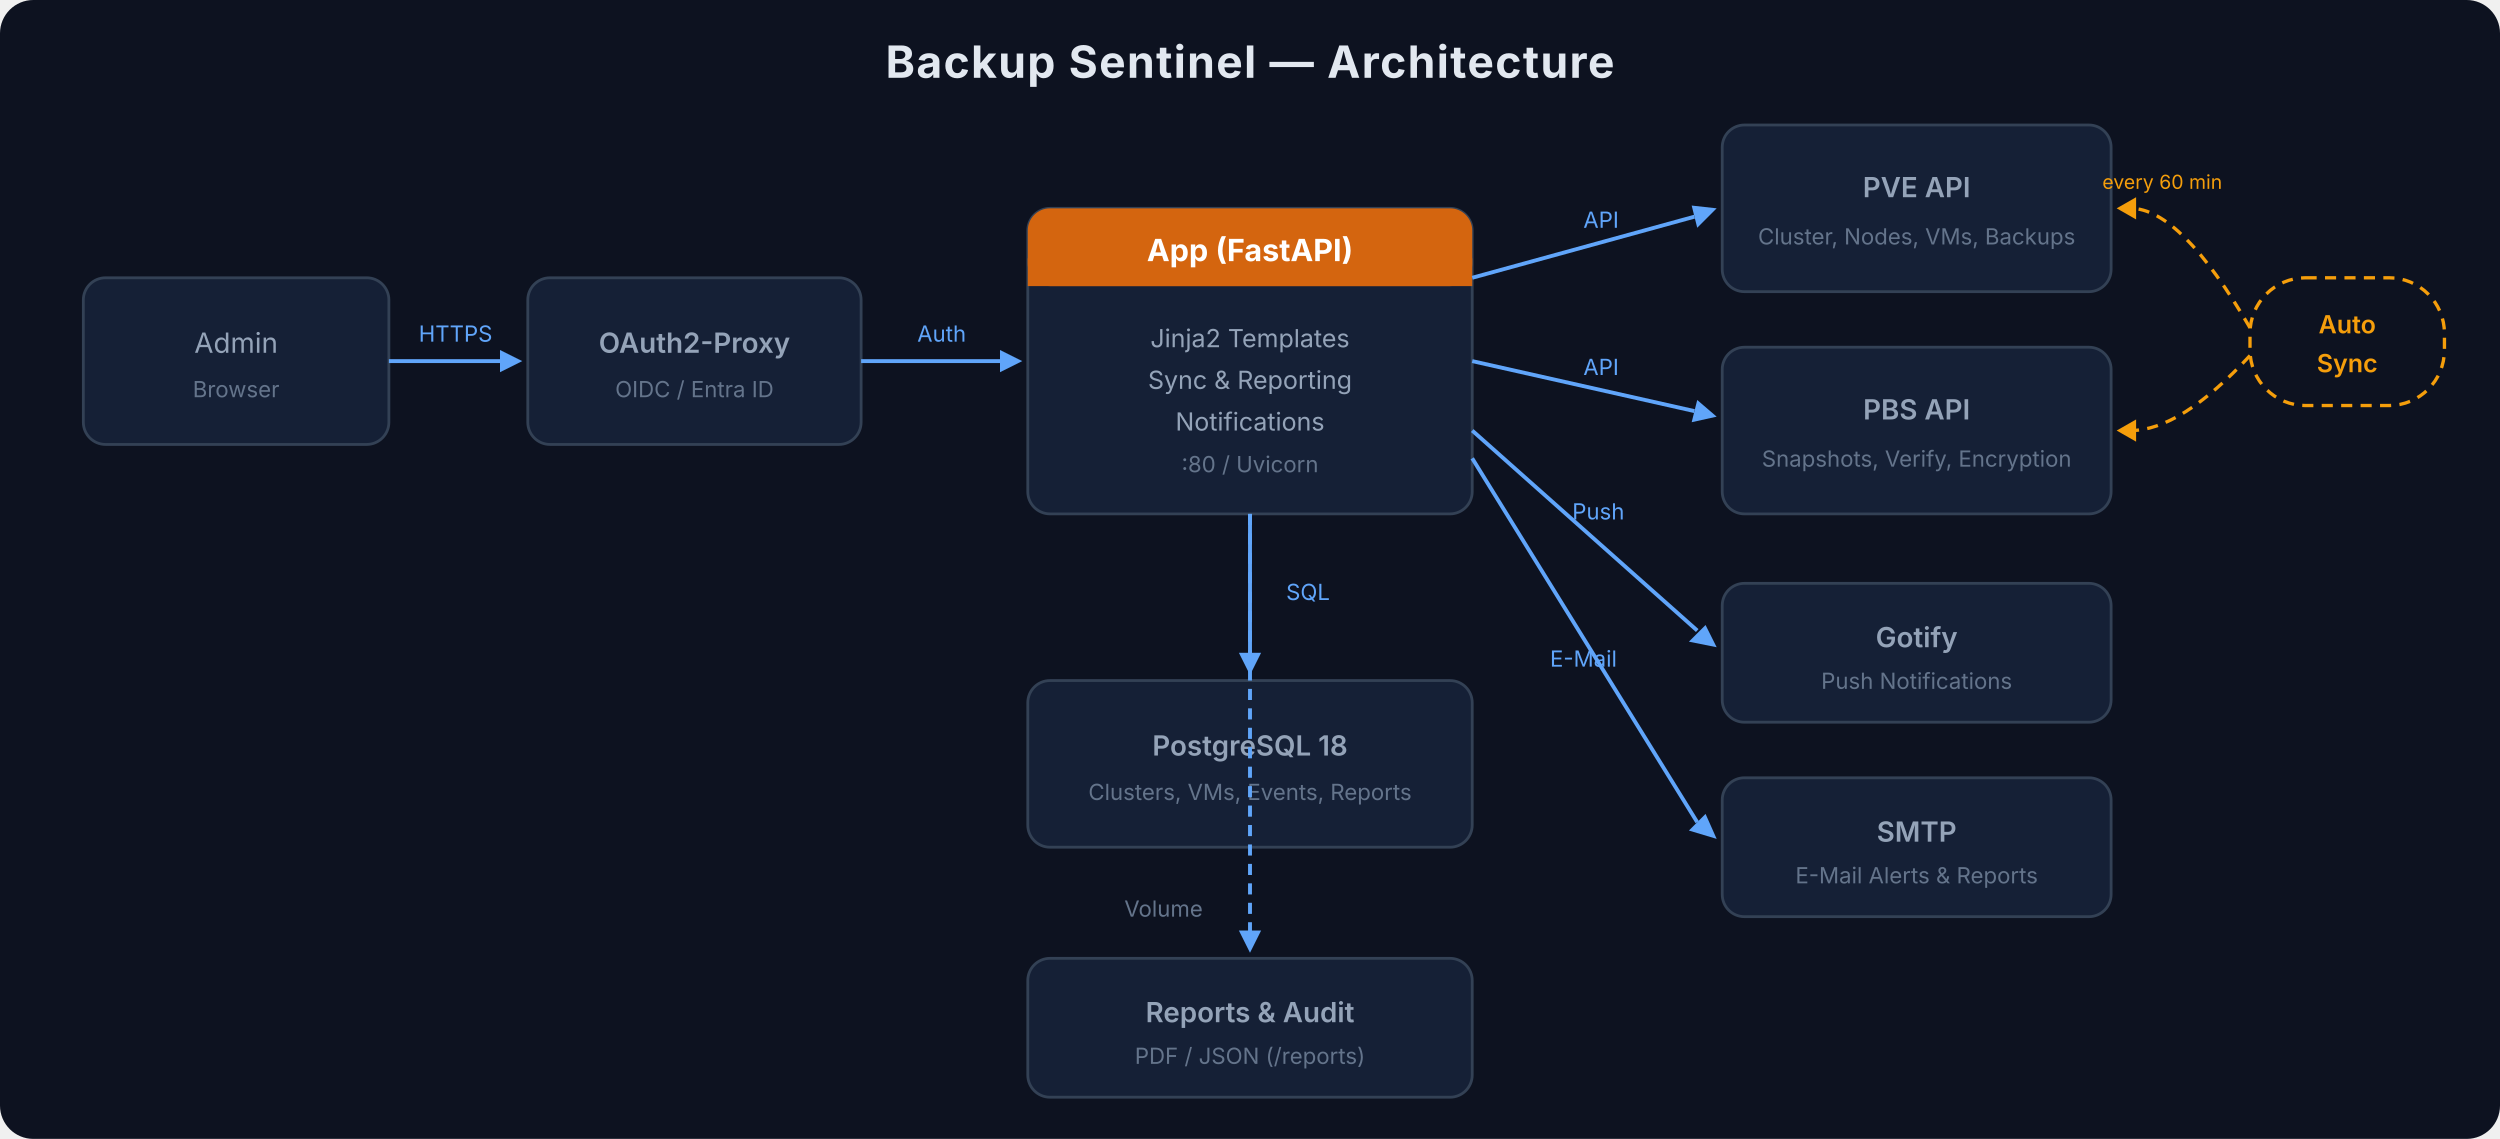
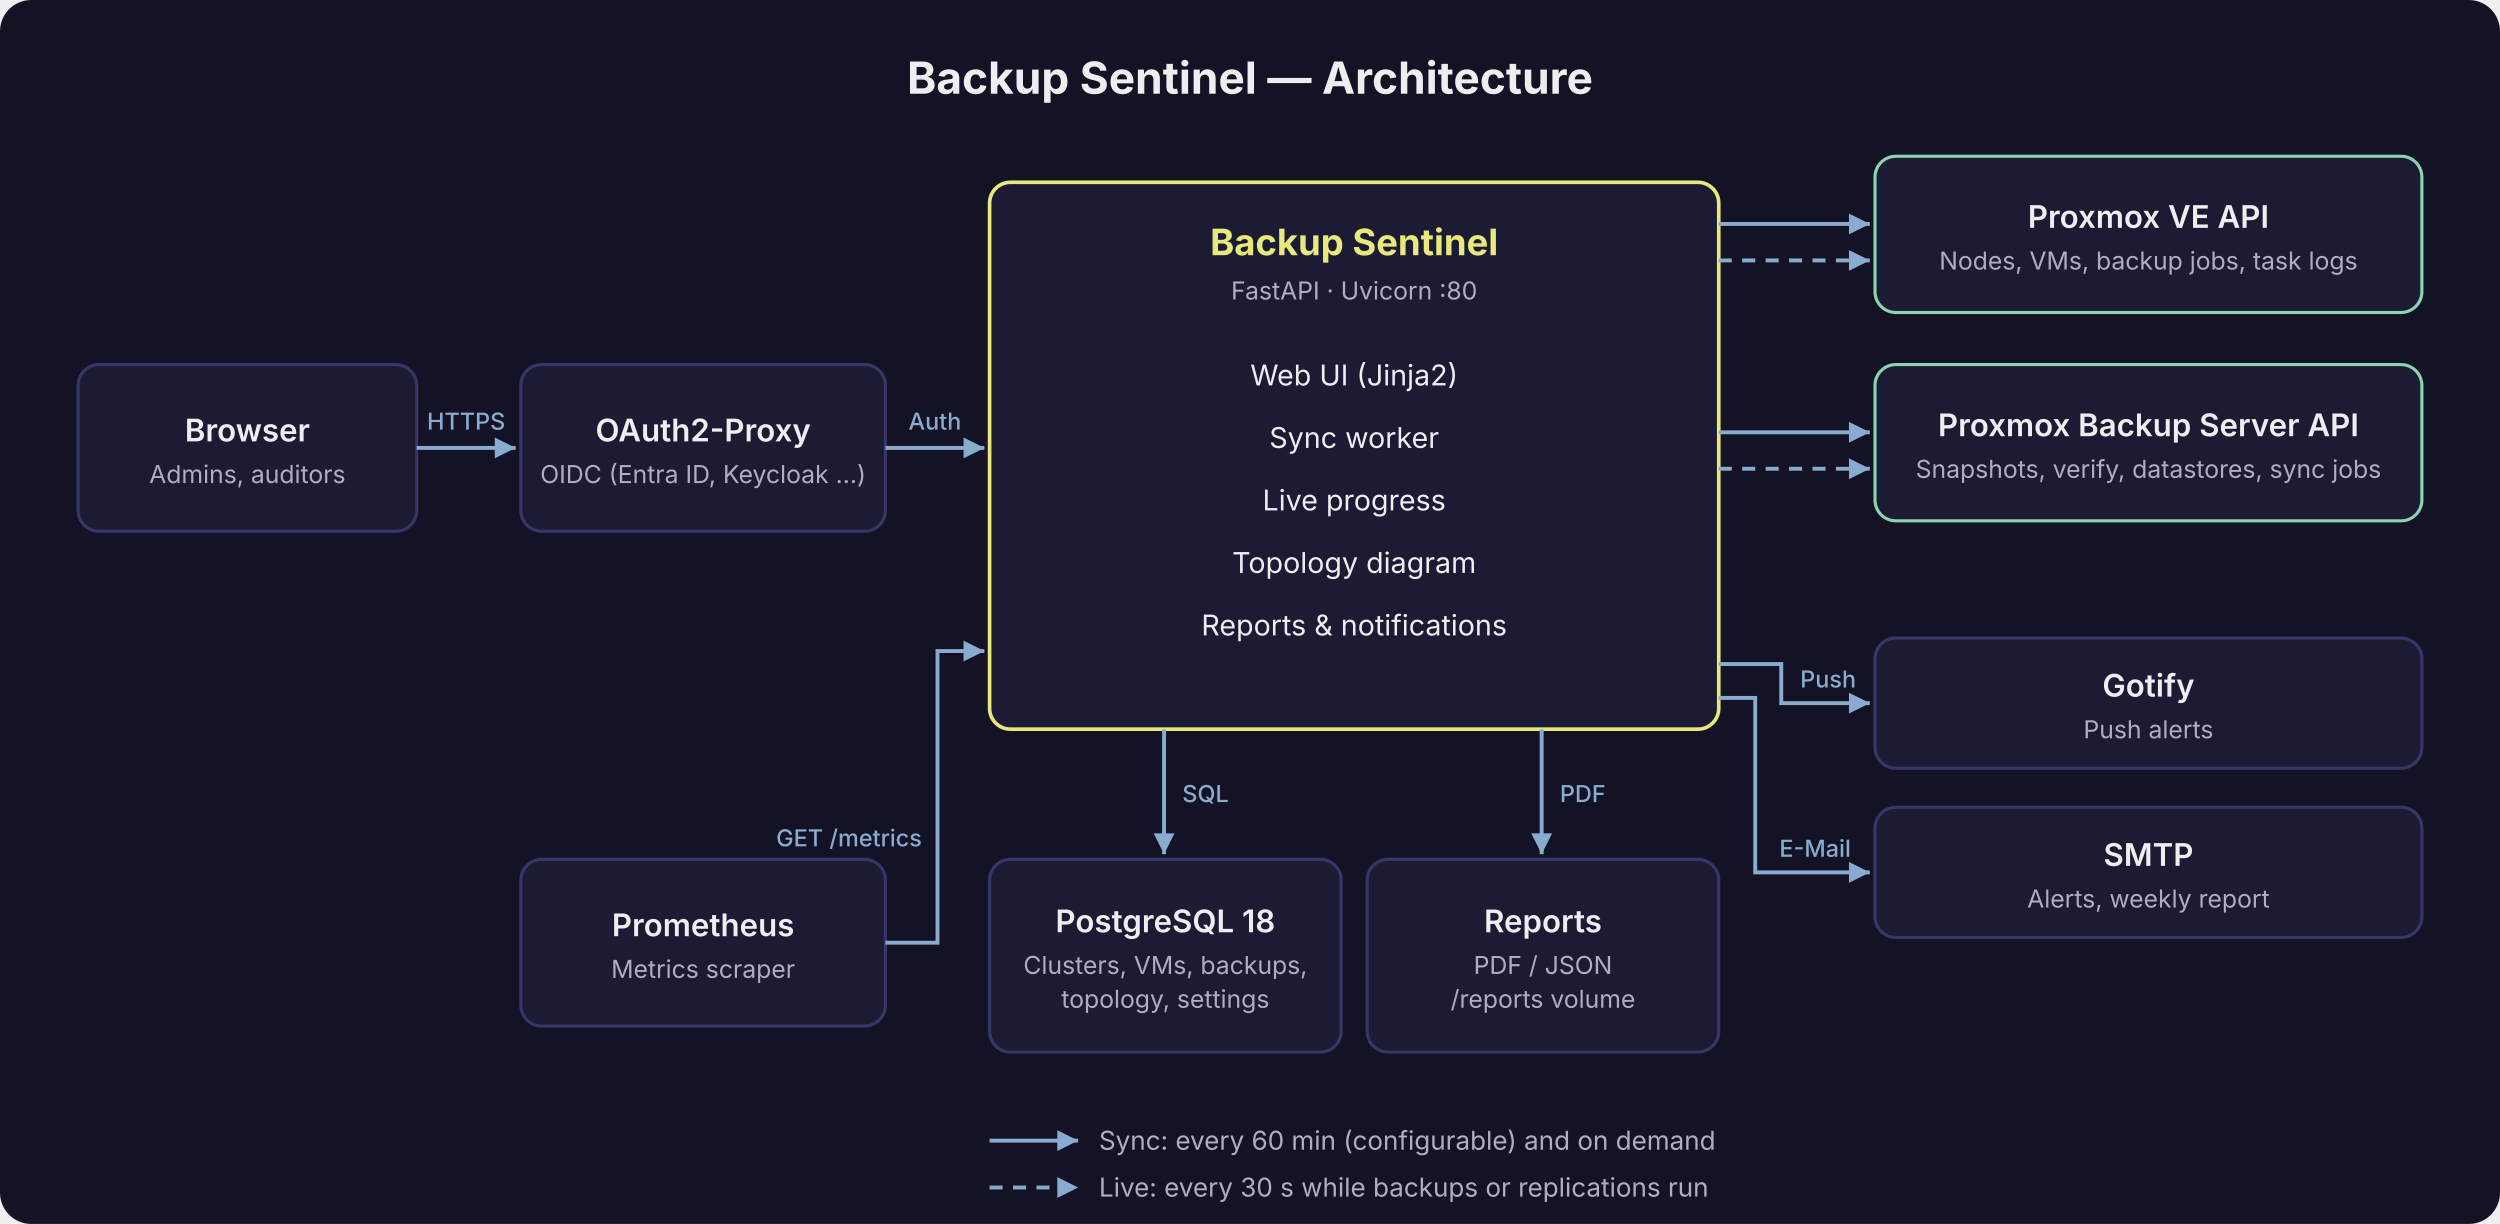
- <svg xmlns="http://www.w3.org/2000/svg" viewBox="0 0 900 410">
-   <rect width="900" height="410" rx="12" fill="#0d1220" />
-   <text x="450" y="28" text-anchor="middle" fill="#e2e8f0" font-family="Inter,Segoe UI,system-ui,sans-serif" font-size="16" font-weight="700" letter-spacing=".5">Backup Sentinel  —  Architecture</text>
-   <rect x="30" y="100" width="110" height="60" rx="8" fill="#152036" stroke="#334155" stroke-width="1" />
-   <text x="85" y="127" text-anchor="middle" fill="#94a3b8" font-family="Inter,system-ui,sans-serif" font-size="10">Admin</text>
-   <text x="85" y="143" text-anchor="middle" fill="#64748b" font-family="Inter,system-ui,sans-serif" font-size="8">Browser</text>
-   <rect x="190" y="100" width="120" height="60" rx="8" fill="#152036" stroke="#334155" stroke-width="1" />
-   <text x="250" y="127" text-anchor="middle" fill="#94a3b8" font-family="Inter,system-ui,sans-serif" font-size="10" font-weight="600">OAuth2-Proxy</text>
-   <text x="250" y="143" text-anchor="middle" fill="#64748b" font-family="Inter,system-ui,sans-serif" font-size="8">OIDC / Entra ID</text>
-   <rect x="370" y="75" width="160" height="110" rx="8" fill="#152036" stroke="#334155" stroke-width="1" />
-   <rect x="370" y="75" width="160" height="28" rx="8" fill="#d4650f" />
-   <rect x="370" y="93" width="160" height="10" fill="#d4650f" />
-   <text x="450" y="94" text-anchor="middle" fill="#fff" font-family="Inter,system-ui,sans-serif" font-size="11" font-weight="700">App (FastAPI)</text>
-   <text x="450" y="125" text-anchor="middle" fill="#94a3b8" font-family="Inter,system-ui,sans-serif" font-size="9">Jinja2 Templates</text>
-   <text x="450" y="140" text-anchor="middle" fill="#94a3b8" font-family="Inter,system-ui,sans-serif" font-size="9">Sync &amp; Reporting</text>
-   <text x="450" y="155" text-anchor="middle" fill="#94a3b8" font-family="Inter,system-ui,sans-serif" font-size="9">Notifications</text>
-   <text x="450" y="170" text-anchor="middle" fill="#64748b" font-family="Inter,system-ui,sans-serif" font-size="8">:80 / Uvicorn</text>
-   <rect x="370" y="245" width="160" height="60" rx="8" fill="#152036" stroke="#334155" stroke-width="1" />
-   <text x="450" y="272" text-anchor="middle" fill="#94a3b8" font-family="Inter,system-ui,sans-serif" font-size="10" font-weight="600">PostgreSQL 18</text>
-   <text x="450" y="288" text-anchor="middle" fill="#64748b" font-family="Inter,system-ui,sans-serif" font-size="8">Clusters, VMs, Events, Reports</text>
-   <rect x="620" y="45" width="140" height="60" rx="8" fill="#152036" stroke="#334155" stroke-width="1" />
-   <text x="690" y="71" text-anchor="middle" fill="#94a3b8" font-family="Inter,system-ui,sans-serif" font-size="10" font-weight="600">PVE API</text>
-   <text x="690" y="88" text-anchor="middle" fill="#64748b" font-family="Inter,system-ui,sans-serif" font-size="8">Cluster, Nodes, VMs, Backups</text>
-   <rect x="620" y="125" width="140" height="60" rx="8" fill="#152036" stroke="#334155" stroke-width="1" />
-   <text x="690" y="151" text-anchor="middle" fill="#94a3b8" font-family="Inter,system-ui,sans-serif" font-size="10" font-weight="600">PBS API</text>
-   <text x="690" y="168" text-anchor="middle" fill="#64748b" font-family="Inter,system-ui,sans-serif" font-size="8">Snapshots, Verify, Encryption</text>
-   <rect x="620" y="210" width="140" height="50" rx="8" fill="#152036" stroke="#334155" stroke-width="1" />
-   <text x="690" y="233" text-anchor="middle" fill="#94a3b8" font-family="Inter,system-ui,sans-serif" font-size="10" font-weight="600">Gotify</text>
-   <text x="690" y="248" text-anchor="middle" fill="#64748b" font-family="Inter,system-ui,sans-serif" font-size="8">Push Notifications</text>
-   <rect x="620" y="280" width="140" height="50" rx="8" fill="#152036" stroke="#334155" stroke-width="1" />
-   <text x="690" y="303" text-anchor="middle" fill="#94a3b8" font-family="Inter,system-ui,sans-serif" font-size="10" font-weight="600">SMTP</text>
-   <text x="690" y="318" text-anchor="middle" fill="#64748b" font-family="Inter,system-ui,sans-serif" font-size="8">E-Mail Alerts &amp; Reports</text>
-   <rect x="370" y="345" width="160" height="50" rx="8" fill="#152036" stroke="#334155" stroke-width="1" />
-   <text x="450" y="368" text-anchor="middle" fill="#94a3b8" font-family="Inter,system-ui,sans-serif" font-size="10" font-weight="600">Reports &amp; Audit</text>
-   <text x="450" y="383" text-anchor="middle" fill="#64748b" font-family="Inter,system-ui,sans-serif" font-size="8">PDF / JSON  (/reports)</text>
-   <rect x="810" y="100" width="70" height="46" rx="20" fill="none" stroke="#f59e0b" stroke-width="1.2" stroke-dasharray="4 3" />
-   <text x="845" y="120" text-anchor="middle" fill="#f59e0b" font-family="Inter,system-ui,sans-serif" font-size="9" font-weight="600">Auto</text>
-   <text x="845" y="134" text-anchor="middle" fill="#f59e0b" font-family="Inter,system-ui,sans-serif" font-size="9" font-weight="600">Sync</text>
-   <line x1="140" y1="130" x2="183" y2="130" stroke="#60a5fa" stroke-width="1.4" />
-   <polygon points="188,130 180,126 180,134" fill="#60a5fa" />
-   <text x="164" y="123" text-anchor="middle" fill="#60a5fa" font-family="Inter,system-ui,sans-serif" font-size="8">HTTPS</text>
-   <line x1="310" y1="130" x2="363" y2="130" stroke="#60a5fa" stroke-width="1.4" />
-   <polygon points="368,130 360,126 360,134" fill="#60a5fa" />
-   <text x="339" y="123" text-anchor="middle" fill="#60a5fa" font-family="Inter,system-ui,sans-serif" font-size="8">Auth</text>
-   <line x1="450" y1="185" x2="450" y2="238" stroke="#60a5fa" stroke-width="1.4" />
-   <polygon points="450,243 446,235 454,235" fill="#60a5fa" />
-   <text x="463" y="216" fill="#60a5fa" font-family="Inter,system-ui,sans-serif" font-size="8">SQL</text>
-   <line x1="530" y1="100" x2="610" y2="78" stroke="#60a5fa" stroke-width="1.4" />
-   <polygon points="618,75 609,74 611,82" fill="#60a5fa" />
-   <text x="570" y="82" fill="#60a5fa" font-family="Inter,system-ui,sans-serif" font-size="8">API</text>
-   <line x1="530" y1="130" x2="610" y2="148" stroke="#60a5fa" stroke-width="1.4" />
-   <polygon points="618,150 609,152 611,144" fill="#60a5fa" />
-   <text x="570" y="135" fill="#60a5fa" font-family="Inter,system-ui,sans-serif" font-size="8">API</text>
-   <line x1="530" y1="155" x2="611" y2="227" stroke="#60a5fa" stroke-width="1.4" />
-   <polygon points="618,233 608,231 614,225" fill="#60a5fa" />
-   <text x="566" y="187" fill="#60a5fa" font-family="Inter,system-ui,sans-serif" font-size="8">Push</text>
-   <line x1="530" y1="165" x2="611" y2="296" stroke="#60a5fa" stroke-width="1.4" />
-   <polygon points="618,302 608,299 614,293" fill="#60a5fa" />
-   <text x="558" y="240" fill="#60a5fa" font-family="Inter,system-ui,sans-serif" font-size="8">E-Mail</text>
-   <line x1="450" y1="185" x2="450" y2="338" stroke="#60a5fa" stroke-width="1.4" stroke-dasharray="4 3" />
-   <polygon points="450,343 446,335 454,335" fill="#60a5fa" />
-   <text x="433" y="330" fill="#64748b" font-family="Inter,system-ui,sans-serif" font-size="8" text-anchor="end">Volume</text>
-   <path d="M810,118 Q785,75 767,75" fill="none" stroke="#f59e0b" stroke-width="1.2" stroke-dasharray="4 3" />
-   <polygon points="762,75 769,71 769,79" fill="#f59e0b" />
-   <path d="M810,128 Q785,155 767,155" fill="none" stroke="#f59e0b" stroke-width="1.2" stroke-dasharray="4 3" />
-   <polygon points="762,155 769,151 769,159" fill="#f59e0b" />
-   <text x="800" y="68" text-anchor="end" fill="#f59e0b" font-family="Inter,system-ui,sans-serif" font-size="7">every 60 min</text>
+ <svg xmlns="http://www.w3.org/2000/svg" viewBox="0 0 960 470">
+   <rect width="960" height="470" rx="12" fill="#131325" />
+   <text x="480.0" y="36" text-anchor="middle" fill="#eeeef1" font-family="Inter,Segoe UI,system-ui,sans-serif" font-size="17" font-weight="700">Backup Sentinel — Architecture</text>
+   <rect x="30" y="140" width="130" height="64" rx="8" fill="#1b1b34" stroke="#363668" stroke-width="1.2" />
+   <text x="95.0" y="169.5" text-anchor="middle" fill="#eeeef1" font-family="Inter,Segoe UI,system-ui,sans-serif" font-size="12" font-weight="600">Browser</text>
+   <text x="95.0" y="185.5" text-anchor="middle" fill="#aeaec2" font-family="Inter,Segoe UI,system-ui,sans-serif" font-size="9.5" font-weight="400">Admins, auditors</text>
+   <rect x="200" y="140" width="140" height="64" rx="8" fill="#1b1b34" stroke="#363668" stroke-width="1.2" />
+   <text x="270.0" y="169.5" text-anchor="middle" fill="#eeeef1" font-family="Inter,Segoe UI,system-ui,sans-serif" font-size="12" font-weight="600">OAuth2-Proxy</text>
+   <text x="270.0" y="185.5" text-anchor="middle" fill="#aeaec2" font-family="Inter,Segoe UI,system-ui,sans-serif" font-size="9.5" font-weight="400">OIDC (Entra ID, Keycloak …)</text>
+   <rect x="200" y="330" width="140" height="64" rx="8" fill="#1b1b34" stroke="#363668" stroke-width="1.2" />
+   <text x="270.0" y="359.5" text-anchor="middle" fill="#eeeef1" font-family="Inter,Segoe UI,system-ui,sans-serif" font-size="12" font-weight="600">Prometheus</text>
+   <text x="270.0" y="375.5" text-anchor="middle" fill="#aeaec2" font-family="Inter,Segoe UI,system-ui,sans-serif" font-size="9.5" font-weight="400">Metrics scraper</text>
+   <rect x="380" y="70" width="280" height="210" rx="8" fill="#1b1b34" stroke="#e8e87d" stroke-width="1.4" />
+   <text x="520.0" y="98" text-anchor="middle" fill="#e8e87d" font-family="Inter,Segoe UI,system-ui,sans-serif" font-size="14" font-weight="700">Backup Sentinel</text>
+   <text x="520.0" y="115" text-anchor="middle" fill="#aeaec2" font-family="Inter,Segoe UI,system-ui,sans-serif" font-size="9.5" font-weight="400">FastAPI · Uvicorn :80</text>
+   <text x="520.0" y="148" text-anchor="middle" fill="#eeeef1" font-family="Inter,Segoe UI,system-ui,sans-serif" font-size="11" font-weight="400">Web UI (Jinja2)</text>
+   <text x="520.0" y="172" text-anchor="middle" fill="#eeeef1" font-family="Inter,Segoe UI,system-ui,sans-serif" font-size="11" font-weight="400">Sync worker</text>
+   <text x="520.0" y="196" text-anchor="middle" fill="#eeeef1" font-family="Inter,Segoe UI,system-ui,sans-serif" font-size="11" font-weight="400">Live progress</text>
+   <text x="520.0" y="220" text-anchor="middle" fill="#eeeef1" font-family="Inter,Segoe UI,system-ui,sans-serif" font-size="11" font-weight="400">Topology diagram</text>
+   <text x="520.0" y="244" text-anchor="middle" fill="#eeeef1" font-family="Inter,Segoe UI,system-ui,sans-serif" font-size="11" font-weight="400">Reports &amp; notifications</text>
+   <rect x="380" y="330" width="135" height="74" rx="8" fill="#1b1b34" stroke="#363668" stroke-width="1.2" />
+   <text x="447.5" y="358.0" text-anchor="middle" fill="#eeeef1" font-family="Inter,Segoe UI,system-ui,sans-serif" font-size="12" font-weight="600">PostgreSQL 18</text>
+   <text x="447.5" y="374.0" text-anchor="middle" fill="#aeaec2" font-family="Inter,Segoe UI,system-ui,sans-serif" font-size="9.5" font-weight="400">Clusters, VMs, backups,</text>
+   <text x="447.5" y="387.0" text-anchor="middle" fill="#aeaec2" font-family="Inter,Segoe UI,system-ui,sans-serif" font-size="9.5" font-weight="400">topology, settings</text>
+   <rect x="525" y="330" width="135" height="74" rx="8" fill="#1b1b34" stroke="#363668" stroke-width="1.2" />
+   <text x="592.5" y="358.0" text-anchor="middle" fill="#eeeef1" font-family="Inter,Segoe UI,system-ui,sans-serif" font-size="12" font-weight="600">Reports</text>
+   <text x="592.5" y="374.0" text-anchor="middle" fill="#aeaec2" font-family="Inter,Segoe UI,system-ui,sans-serif" font-size="9.5" font-weight="400">PDF / JSON</text>
+   <text x="592.5" y="387.0" text-anchor="middle" fill="#aeaec2" font-family="Inter,Segoe UI,system-ui,sans-serif" font-size="9.5" font-weight="400">/reports volume</text>
+   <rect x="720" y="60" width="210" height="60" rx="8" fill="#1b1b34" stroke="#8dd3b0" stroke-width="1.2" />
+   <text x="825.0" y="87.5" text-anchor="middle" fill="#eeeef1" font-family="Inter,Segoe UI,system-ui,sans-serif" font-size="12" font-weight="600">Proxmox VE API</text>
+   <text x="825.0" y="103.5" text-anchor="middle" fill="#aeaec2" font-family="Inter,Segoe UI,system-ui,sans-serif" font-size="9.5" font-weight="400">Nodes, VMs, backup jobs, task logs</text>
+   <rect x="720" y="140" width="210" height="60" rx="8" fill="#1b1b34" stroke="#8dd3b0" stroke-width="1.2" />
+   <text x="825.0" y="167.5" text-anchor="middle" fill="#eeeef1" font-family="Inter,Segoe UI,system-ui,sans-serif" font-size="12" font-weight="600">Proxmox Backup Server API</text>
+   <text x="825.0" y="183.5" text-anchor="middle" fill="#aeaec2" font-family="Inter,Segoe UI,system-ui,sans-serif" font-size="9.5" font-weight="400">Snapshots, verify, datastores, sync jobs</text>
+   <rect x="720" y="245" width="210" height="50" rx="8" fill="#1b1b34" stroke="#363668" stroke-width="1.2" />
+   <text x="825.0" y="267.5" text-anchor="middle" fill="#eeeef1" font-family="Inter,Segoe UI,system-ui,sans-serif" font-size="12" font-weight="600">Gotify</text>
+   <text x="825.0" y="283.5" text-anchor="middle" fill="#aeaec2" font-family="Inter,Segoe UI,system-ui,sans-serif" font-size="9.5" font-weight="400">Push alerts</text>
+   <rect x="720" y="310" width="210" height="50" rx="8" fill="#1b1b34" stroke="#363668" stroke-width="1.2" />
+   <text x="825.0" y="332.5" text-anchor="middle" fill="#eeeef1" font-family="Inter,Segoe UI,system-ui,sans-serif" font-size="12" font-weight="600">SMTP</text>
+   <text x="825.0" y="348.5" text-anchor="middle" fill="#aeaec2" font-family="Inter,Segoe UI,system-ui,sans-serif" font-size="9.5" font-weight="400">Alerts, weekly report</text>
+   <path d="M160,172 L198,172" fill="none" stroke="#89abcf" stroke-width="1.5" />
+   <polygon points="198,172 190.0,176.0 190.0,168.0" fill="#89abcf" />
+   <text x="179" y="165" text-anchor="middle" fill="#89abcf" font-family="Inter,Segoe UI,system-ui,sans-serif" font-size="9" font-weight="500">HTTPS</text>
+   <path d="M340,172 L378,172" fill="none" stroke="#89abcf" stroke-width="1.5" />
+   <polygon points="378,172 370.0,176.0 370.0,168.0" fill="#89abcf" />
+   <text x="359" y="165" text-anchor="middle" fill="#89abcf" font-family="Inter,Segoe UI,system-ui,sans-serif" font-size="9" font-weight="500">Auth</text>
+   <path d="M340,362 L360,362 L360,250 L378,250" fill="none" stroke="#89abcf" stroke-width="1.5" />
+   <polygon points="378,250 370.0,254.0 370.0,246.0" fill="#89abcf" />
+   <text x="354" y="325" text-anchor="end" fill="#89abcf" font-family="Inter,Segoe UI,system-ui,sans-serif" font-size="9" font-weight="500">GET /metrics</text>
+   <path d="M447,280 L447,328" fill="none" stroke="#89abcf" stroke-width="1.5" />
+   <polygon points="447,328 443.0,320.0 451.0,320.0" fill="#89abcf" />
+   <text x="454" y="308" text-anchor="start" fill="#89abcf" font-family="Inter,Segoe UI,system-ui,sans-serif" font-size="9" font-weight="500">SQL</text>
+   <path d="M592,280 L592,328" fill="none" stroke="#89abcf" stroke-width="1.5" />
+   <polygon points="592,328 588.0,320.0 596.0,320.0" fill="#89abcf" />
+   <text x="599" y="308" text-anchor="start" fill="#89abcf" font-family="Inter,Segoe UI,system-ui,sans-serif" font-size="9" font-weight="500">PDF</text>
+   <path d="M660,86 L718,86" fill="none" stroke="#89abcf" stroke-width="1.5" />
+   <polygon points="718,86 710.0,90.0 710.0,82.0" fill="#89abcf" />
+   <path d="M660,100 L718,100" fill="none" stroke="#89abcf" stroke-width="1.5" stroke-dasharray="5 4" />
+   <polygon points="718,100 710.0,104.0 710.0,96.0" fill="#89abcf" />
+   <path d="M660,166 L718,166" fill="none" stroke="#89abcf" stroke-width="1.5" />
+   <polygon points="718,166 710.0,170.0 710.0,162.0" fill="#89abcf" />
+   <path d="M660,180 L718,180" fill="none" stroke="#89abcf" stroke-width="1.5" stroke-dasharray="5 4" />
+   <polygon points="718,180 710.0,184.0 710.0,176.0" fill="#89abcf" />
+   <path d="M660,255 L684,255 L684,270 L718,270" fill="none" stroke="#89abcf" stroke-width="1.5" />
+   <polygon points="718,270 710.0,274.0 710.0,266.0" fill="#89abcf" />
+   <text x="702" y="264" text-anchor="middle" fill="#89abcf" font-family="Inter,Segoe UI,system-ui,sans-serif" font-size="9" font-weight="500">Push</text>
+   <path d="M660,268 L674,268 L674,335 L718,335" fill="none" stroke="#89abcf" stroke-width="1.5" />
+   <polygon points="718,335 710.0,339.0 710.0,331.0" fill="#89abcf" />
+   <text x="697" y="329" text-anchor="middle" fill="#89abcf" font-family="Inter,Segoe UI,system-ui,sans-serif" font-size="9" font-weight="500">E-Mail</text>
+   <path d="M380,438 L414,438" fill="none" stroke="#89abcf" stroke-width="1.5" />
+   <polygon points="414,438 406.0,442.0 406.0,434.0" fill="#89abcf" />
+   <text x="422" y="441.5" text-anchor="start" fill="#aeaec2" font-family="Inter,Segoe UI,system-ui,sans-serif" font-size="10" font-weight="400">Sync: every 60 min (configurable) and on demand</text>
+   <path d="M380,456 L414,456" fill="none" stroke="#89abcf" stroke-width="1.5" stroke-dasharray="5 4" />
+   <polygon points="414,456 406.0,460.0 406.0,452.0" fill="#89abcf" />
+   <text x="422" y="459.5" text-anchor="start" fill="#aeaec2" font-family="Inter,Segoe UI,system-ui,sans-serif" font-size="10" font-weight="400">Live: every 30 s while backups or replications run</text>
</svg>
